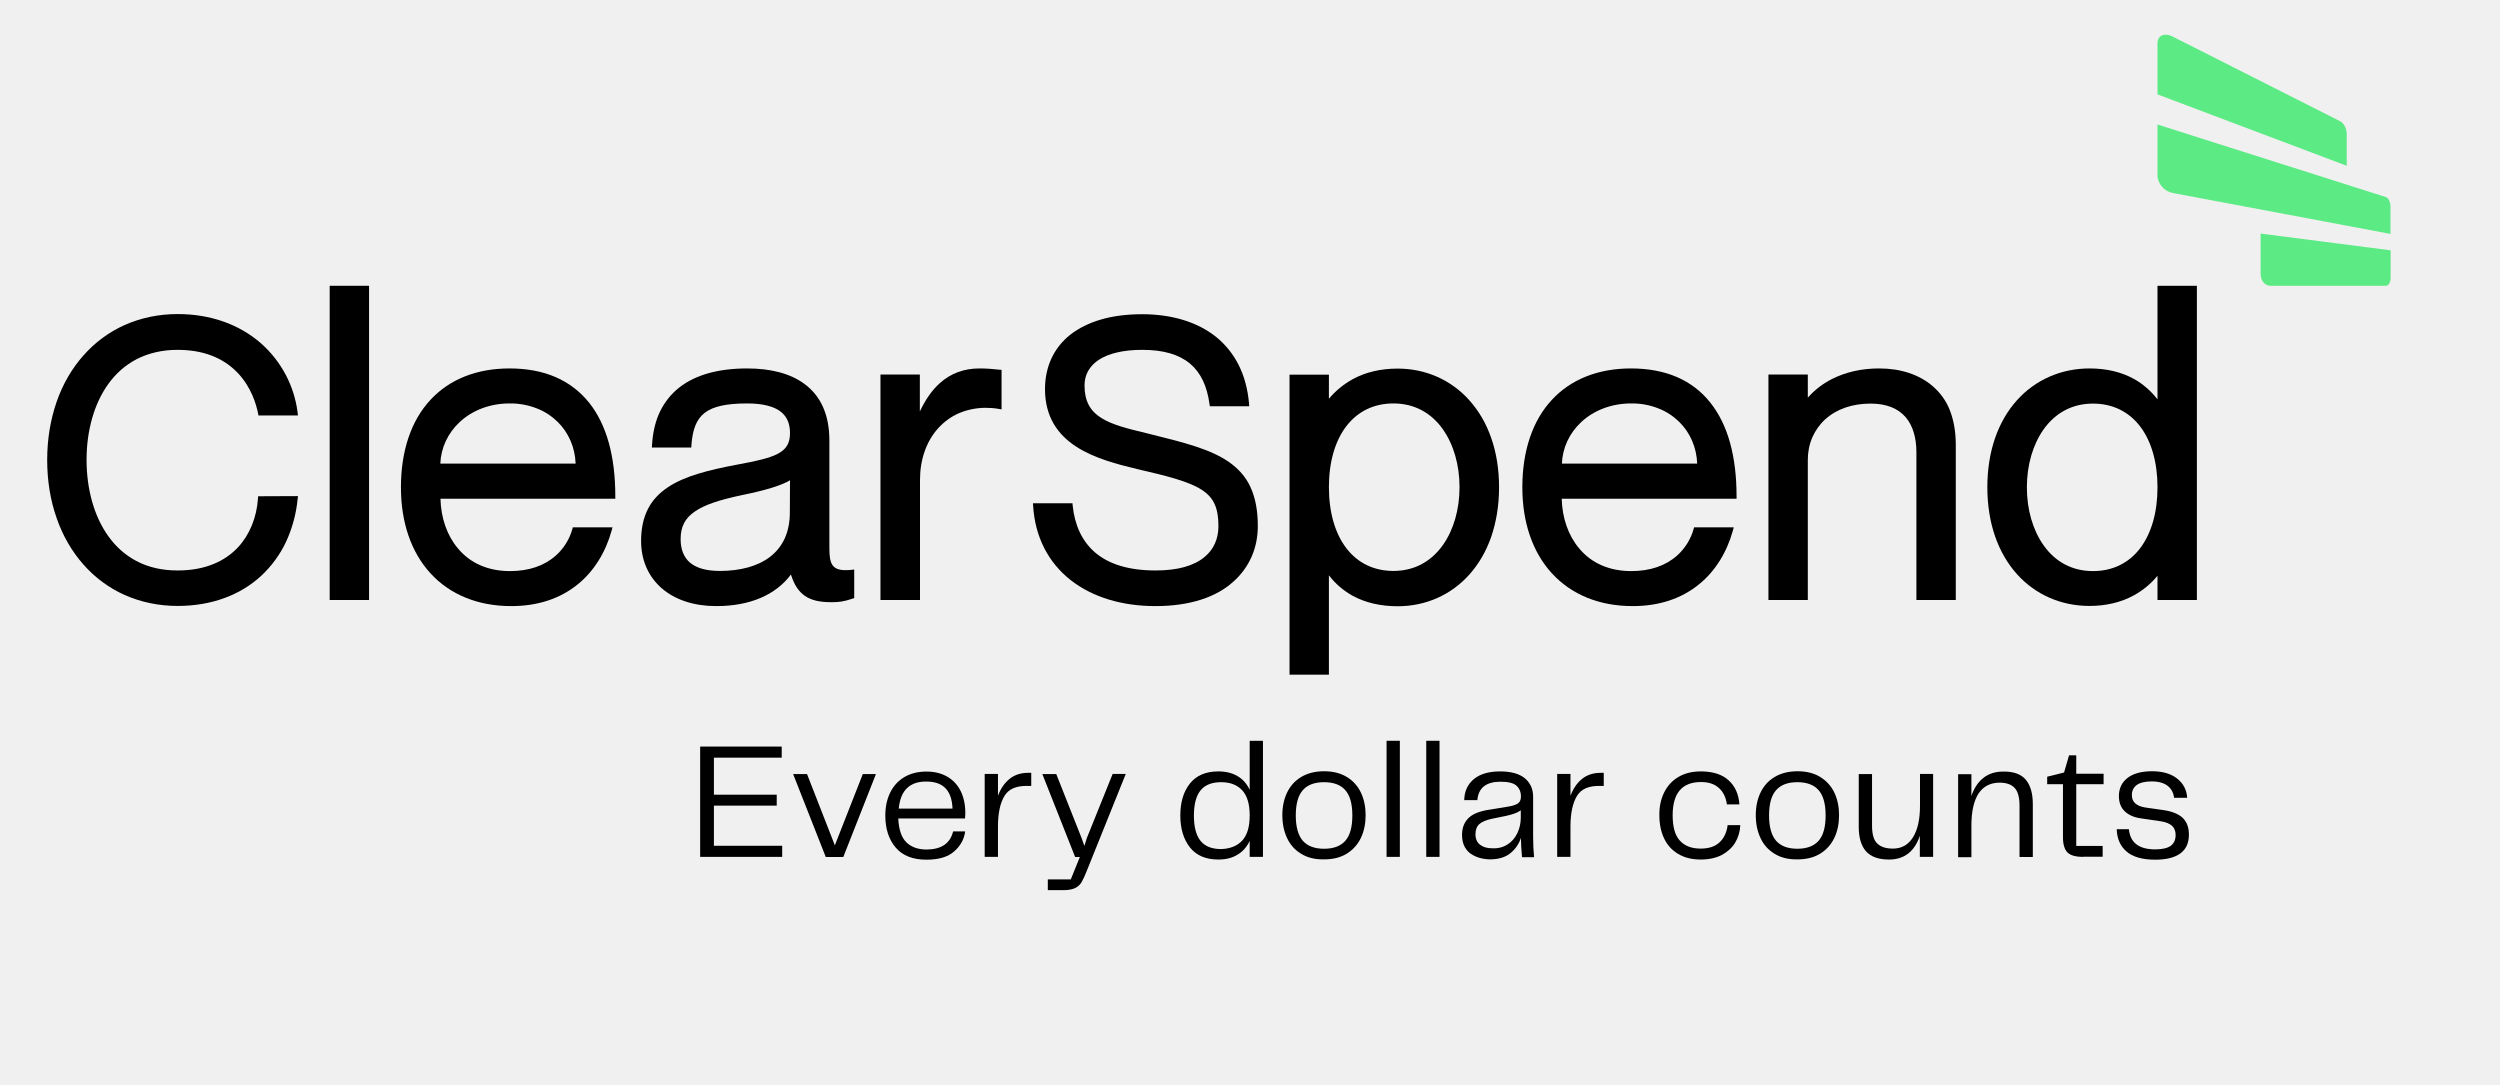
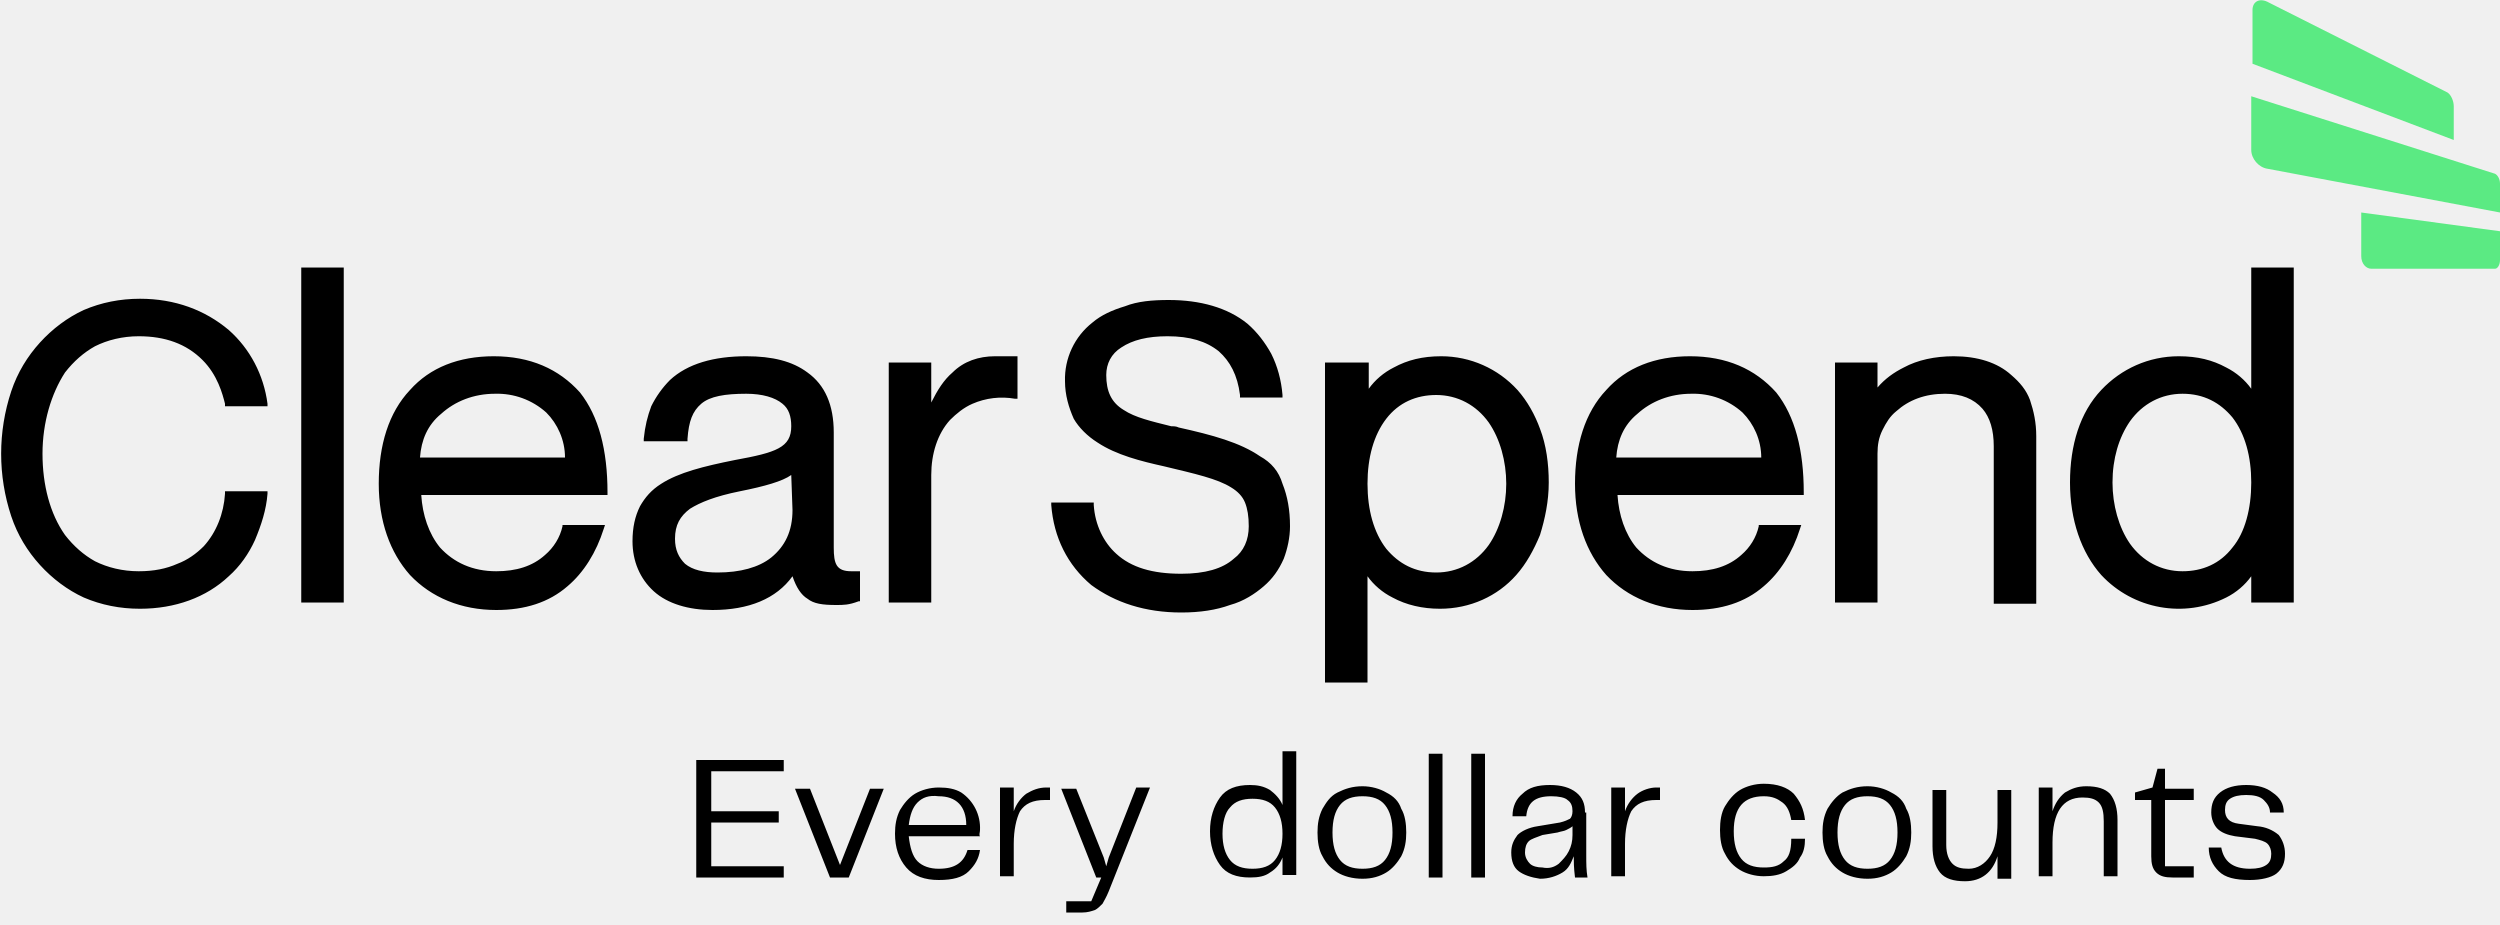
- <svg xmlns="http://www.w3.org/2000/svg" version="1.1" x="0px" y="0px" viewBox="150 100 1600 694" style="enable-background:new 0 0 1860 800;" xml:space="preserve">
-   <style type="text/css">
- .st0 {
-   fill: #ffffff;
- }
- .st1 {
-   fill: #5bea83;
- }
- .st2 {
-   fill: none;
-   stroke: #000000;
-   stroke-width: 8;
-   stroke-miterlimit: 10;
- }
- .st3 {
-   fill: none;
-   stroke: #ffffff;
-   stroke-width: 8;
-   stroke-miterlimit: 10;
- }
-   </style>
-   <g id="Layer_1">
-     <g>
-       <g>
-         <path class="st1" d="M1647.9,177.7l-107.4-54.3c-5.3-2.7-9.7-0.7-9.7,4.4v32.6l121.1,45.7v-20.4     C1651.9,182.4,1650.1,178.9,1647.9,177.7z" />
-         <path class="st1" d="M1603,282.9l74,0c1.7,0,3-2.3,3-5.1v-17.6l-83.2-10.7v25.9C1596.8,279.6,1599.6,282.9,1603,282.9z" />
-         <path class="st1" d="M1530.8,179.7v32.6c0,5.2,4.4,10.2,9.7,11.2l139.4,26.2v-17.6c0-2.8-1.3-5.5-3-6L1530.8,179.7z" />
-         <path d="M316.6,417.6h-1.4l-0.1,1.4c-0.8,12.1-5.3,23.2-12.7,31.2c-4.4,4.7-9.7,8.3-15.6,10.7c-6.7,2.8-14.5,4.2-23.2,4.2     c-9.8,0-18.7-2-26.4-6.1c-7-3.7-13.1-9.1-18-16c-8.9-12.5-13.8-29.8-13.8-48.7c0-18.8,4.9-36,13.8-48.4c4.9-6.9,11-12.2,18-15.9     c7.7-4,16.6-6.1,26.4-6.1c16,0,28.8,4.8,38.1,14.3c9.1,9.3,12.3,20.6,13.5,26.5l0.2,1.2h25.3l-0.2-1.7     c-2.1-17.2-10.5-33-23.5-44.5c-14-12.2-32.4-18.7-53.3-18.7c-12.1,0-23.5,2.4-33.9,7c-10.1,4.5-19.1,11.2-26.4,19.5     c-7.4,8.3-13.2,18.3-17.1,29.5c-4,11.5-6.1,24-6.1,37.3c0,13.3,2,25.9,6.1,37.4c3.9,11.3,9.7,21.2,17.1,29.6     c7.3,8.3,16.3,15,26.4,19.5c10.4,4.6,21.8,7,33.9,7c21.3,0,39.9-6.7,53.6-19.4c6.6-6.2,12-13.6,15.8-21.7c4-8.7,6.5-18,7.4-27.5     l0.2-1.7L316.6,417.6L316.6,417.6z" />
-         <path d="M950.2,411.5c-3-6.4-7.6-11.6-13.8-15.9c-11.8-8.2-28.8-12.4-48.4-17.3c-1.5-0.4-3-0.7-4.4-1.1     c-11.7-2.8-21.8-5.3-28.8-9.7c-7.4-4.7-10.7-11.1-10.7-20.9c0-6.8,3.2-12.4,9.1-16.3c6.4-4.2,16-6.4,27.8-6.4     c13.5,0,23.5,2.9,30.6,8.8c6.8,5.7,10.9,14.2,12.5,26l0.2,1.3h25.2l-0.1-1.6c-0.8-9.2-3-17.5-6.6-24.7c-3.5-7-8.4-13.1-14.4-18     c-11.8-9.5-28.2-14.6-47.4-14.6c-9.7,0-18.6,1.1-26.4,3.4c-7.6,2.2-14.2,5.5-19.6,9.7c-10.6,8.4-16.2,20.5-16.2,34.9     c0,8.4,1.9,15.9,5.6,22.2c3.3,5.6,8.1,10.5,14.3,14.5c11.5,7.5,26.5,11.4,39.5,14.5c18.7,4.3,32.5,7.8,40.8,13.1     c3.9,2.5,6.6,5.4,8.3,9.1c1.7,3.7,2.5,8.2,2.5,14.2c0,8.1-3,14.9-8.8,19.7c-6.9,5.8-17.4,8.7-31.4,8.7c-17.1,0-30.3-4-39.3-12     c-7.8-7-12.5-16.9-13.8-29.6l-0.1-1.4h-25.3l0.1,1.6c1.2,19.8,9.6,36.3,24.2,47.7c13.9,10.8,32.6,16.5,54.1,16.5     c10.9,0,20.8-1.4,29.4-4.2c8-2.6,14.9-6.4,20.4-11.4c5.1-4.5,9.2-10.1,11.9-16.4c2.6-6.1,3.8-12.6,3.8-19.2     C955,426.6,953.4,418.4,950.2,411.5z" />
-         <path d="M1104.3,380.1c-3.2-9.2-7.9-17.2-13.9-23.9c-11.7-13.1-28-20.3-45.9-20.3c-10.9,0-20.6,2.3-28.8,6.8     c-5.8,3.2-10.9,7.4-15.2,12.5v-15.4h-25.2v192h25.2v-63.6c4.1,5.4,9.3,9.8,15.2,13.1c8.1,4.4,17.8,6.7,28.8,6.7     c17.9,0,34.2-7.2,45.9-20.3c6-6.7,10.7-14.8,13.9-23.9c3.3-9.6,5.1-20.3,5.1-31.8C1109.4,400.4,1107.7,389.7,1104.3,380.1z      M1073.4,448.9c-7.7,10.8-18.6,16.5-31.6,16.5c-12.4,0-22.8-5-30.1-14.5c-7.3-9.5-11.2-23.1-11.2-39.1c0-16.1,3.9-29.6,11.2-39.1     c7.3-9.5,17.7-14.5,30.1-14.5c13,0,24,5.7,31.6,16.5c6.9,9.7,10.7,22.9,10.7,37.1C1084.1,426,1080.3,439.2,1073.4,448.9z" />
-         <path d="M1193.8,335.8c-20.9,0-38.4,6.9-50.6,20.1c-12.4,13.3-18.9,32.7-18.9,56c0,22.4,6.5,41.4,18.8,54.9     c12.6,13.8,30.5,21.1,51.8,21.1c17,0,31.4-4.8,42.8-14.2c10.1-8.3,17.5-20.2,21.4-34.3l0.5-1.9h-25.4l-0.3,1.1     c-1.8,6.5-5.5,12.4-10.5,16.9c-7.4,6.6-17.3,10-29.4,10c-13.9,0-25.5-5-33.4-14.6c-6.9-8.2-10.8-19.4-11.1-31.7h111.9v-1.5     c0-25.8-5.6-45.9-16.7-59.9C1233.2,343.2,1216,335.8,1193.8,335.8z M1149.6,396.8c0.4-10.2,4.8-19.6,12.4-26.7     c8.2-7.6,19.5-11.9,31.9-11.9c6-0.1,12,1,17.5,3.2c5,1.9,9.5,4.9,13.3,8.6c7.1,7,11.1,16.4,11.5,26.7H1149.6z" />
-         <path d="M1397.8,362.3c-2.3-5.8-6-10.9-10.7-15c-8.6-7.5-20.5-11.5-34.4-11.5c-11.3,0-21.4,2.3-30.3,6.8c-5.9,3-11.1,7-15.4,11.9     v-14.8h-25.2V484h25.2v-89.6c0-5,0.9-9.9,2.9-14.5c1.9-4.3,4.6-8.2,8.1-11.4c7.3-6.7,17.4-10.2,29.2-10.2c10,0,17.6,3,22.6,8.9     c4.4,5.3,6.7,12.9,6.7,22.2V484h25.2V383.9C1401.6,375.8,1400.3,368.6,1397.8,362.3z" />
-         <path d="M362.5,282.9H361v1.5v198.1v1.5h1.5h22.2h1.5v-1.5V284.4v-1.5h-1.5H362.5z" />
-         <path d="M476.1,335.8c-20.9,0-38.4,6.9-50.6,20.1c-12.4,13.3-18.9,32.7-18.9,56c0,22.4,6.5,41.4,18.8,54.9     c12.6,13.8,30.5,21.1,51.8,21.1c17,0,31.5-4.8,42.9-14.2c10.1-8.3,17.5-20.2,21.4-34.3l0.5-1.9h-25.4l-0.3,1.1     c-1.8,6.5-5.5,12.4-10.5,16.9c-7.4,6.6-17.3,10-29.4,10c-13.9,0-25.5-5-33.4-14.6c-6.9-8.2-10.8-19.4-11.1-31.7h111.9v-1.5     c0-25.8-5.6-45.9-16.7-59.9C515.4,343.2,498.3,335.8,476.1,335.8z M431.8,396.8c0.4-10.2,4.8-19.6,12.4-26.7     c8.2-7.6,19.5-11.9,31.9-11.9c6-0.1,11.9,1,17.5,3.2c5,1.9,9.5,4.9,13.3,8.6c7.1,7,11.1,16.4,11.5,26.7H431.8z" />
-         <path d="M691.2,464.9c-8.9,0-10.4-4.4-10.4-14.3v-68.7c0-16.3-5.4-28.5-16.1-36.3c-8.9-6.5-21.2-9.8-36.5-9.8     c-19.8,0-35.2,4.7-45.6,14c-4.8,4.3-8.6,9.7-11.1,15.6c-2.4,5.7-3.8,12.3-4.2,19.4l-0.1,1.6h25.2l0.1-1.4     c0.7-10.3,3.3-16.7,8.4-20.7c5.3-4.2,14-6.1,27.3-6.1c10.1,0,17.5,1.9,22,5.7c3.6,3.1,5.4,7.4,5.4,13.3     c0,12.7-9.2,15.6-33.5,20.1c-19.1,3.6-33.9,7.4-44.6,14.5c-5.7,3.8-9.9,8.3-12.7,13.7c-3,5.8-4.5,12.6-4.5,20.7     c0,12.2,4.5,22.6,13.1,30.2c8.6,7.5,20.7,11.5,35,11.5c21.4,0,37.9-7,47.8-20.2c2,6.5,4.9,10.9,9,13.7c4.1,2.8,9.3,4,17,4     c4.5,0,7.7-0.3,13.5-2.3l1-0.3v-18.3l-1.7,0.2C693.9,464.8,692.5,464.9,691.2,464.9z M655.5,427.9c0,12.5-4.3,22-12.7,28.5     c-7.7,5.9-18.8,9-32.1,9c-8.6,0-15-1.8-19.2-5.4c-3.9-3.4-5.9-8.4-5.9-15c0-7.9,2.8-13.4,9.2-17.7c5.9-4.1,15.2-7.3,29.9-10.4     c15.3-3.1,25.6-6.3,30.9-9.5L655.5,427.9z" />
-         <path d="M789.6,336.6c-4.2-0.5-8.5-0.8-12.7-0.8c-9.9,0-18.4,3.1-25.4,9.4c-4.9,4.4-9.1,10.3-12.8,18.1v-23.6h-25.2V484h25.3     v-76.9c0-13,4.1-24.7,11.6-33c3.7-4.1,8.2-7.4,13.2-9.6c5.4-2.3,11.3-3.5,17.2-3.5c2.8,0,5.6,0.2,8.4,0.7l1.8,0.3v-25.3     L789.6,336.6z" />
-         <path d="M1554.5,282.9h-23.7v72.7c-4.1-5.3-9.2-9.8-15.1-13.1c-8-4.4-17.5-6.7-28.4-6.7c-18.1,0-34.6,7.2-46.4,20.3     c-12.4,13.8-19,33.1-19,55.7s6.6,41.9,19,55.7c11.8,13.1,28.2,20.3,46.4,20.3c10.6,0,20.2-2.3,28.4-6.8     c5.8-3.2,10.9-7.4,15.1-12.5V484h25.2V282.9H1554.5z M1519.6,451c-7.3,9.5-17.7,14.5-30.1,14.5c-13,0-24-5.7-31.6-16.5     c-6.9-9.7-10.7-22.9-10.7-37.1c0-14.2,3.8-27.3,10.7-37.1c7.7-10.8,18.6-16.5,31.6-16.5c12.4,0,22.8,5,30.1,14.5     c7.3,9.5,11.2,23.1,11.2,39.1C1530.8,427.9,1526.9,441.4,1519.6,451L1519.6,451z" />
-       </g>
-       <g>
-         <path d="M606.9,615.6v25.7h43.7v7.1h-52.5v-70.6h52.2v7.1h-43.4v23.7h40.2v7H606.9z" />
-         <path d="M684.3,641l17.9-45.6h8.4l-20.9,53.1h-11.2l-20.9-53.1h8.9L684.3,641z" />
-         <path d="M760,632.1h7.7c-0.6,4.9-2.9,9.1-6.9,12.7c-4,3.6-9.9,5.4-17.9,5.4c-8.7,0-15.3-2.6-19.7-7.8c-4.4-5.2-6.6-12-6.6-20.5     c0-5.4,1-10.2,3-14.4c2-4.2,5-7.6,8.9-10s8.8-3.7,14.4-3.7c5.2,0,9.6,1.1,13.4,3.3c3.8,2.2,6.6,5.3,8.6,9.3     c1.9,4,2.9,8.6,2.9,13.7c0,1.6-0.1,2.9-0.2,3.7h-42.7c0.3,7,2,12.1,5.1,15.2c3.1,3.1,7.5,4.7,13.1,4.7     C752.5,643.6,758.1,639.8,760,632.1z M730.6,604.3c-3,2.8-4.8,7.1-5.4,13.2h34.4c-0.4-11.5-5.9-17.3-16.6-17.3     C737.7,600.1,733.6,601.5,730.6,604.3z" />
-         <path d="M810,594.6v8.4h-2.2c-7.3-0.2-12.3,1.9-15,6.5c-2.7,4.5-4.1,11-4.1,19.4v19.5h-8.5v-53.1h8.5v14     c1.7-4.6,4.2-8.2,7.4-10.8c3.2-2.6,7.2-3.9,12-3.9H810z" />
-         <path d="M862.1,595.3h8.4l-24.9,61.9c-1.3,3.3-2.4,5.7-3.4,7.4c-1,1.7-2.4,2.9-4.2,3.8c-1.8,0.8-4.2,1.3-7.3,1.3h-10.1v-6.9h14.7     l5.8-14.3h-3l-21-53.1h8.9l16.2,40.9l1.8,5.1l1.6-5.1L862.1,595.3z" />
-         <path d="M949.8,574.1h8.5v74.3h-8.5v-10.2c-1.8,3.8-4.4,6.8-7.8,8.8c-3.4,2.1-7.4,3.1-12.3,3.1c-8,0-14-2.6-18.1-7.7     c-4.1-5.2-6.2-12-6.2-20.5c0-8.6,2.1-15.4,6.2-20.5c4.1-5.1,10.1-7.7,18.1-7.7c4.8,0,8.9,1,12.3,3s6,4.9,7.8,8.8V574.1z M945,638     c3.2-3.5,4.8-8.8,4.8-16.1c0-7.3-1.6-12.7-4.8-16.1c-3.2-3.5-7.7-5.2-13.5-5.2c-6,0-10.4,1.8-13.2,5.3c-2.8,3.5-4.2,8.9-4.2,16.1     c0,7.2,1.4,12.6,4.2,16.1c2.8,3.5,7.2,5.3,13.2,5.3C937.2,643.2,941.7,641.5,945,638z" />
-         <path d="M982.7,646.4c-4-2.4-7-5.8-9-10.1c-2-4.3-3-9.1-3-14.6c0-5.4,1-10.2,3-14.4s5-7.6,9-10c4-2.4,8.9-3.7,14.7-3.7     c5.7,0,10.6,1.2,14.6,3.7c4,2.4,7,5.8,9,10s3,9.1,3,14.4c0,5.4-1,10.3-3,14.5s-5,7.6-9,10.1c-4,2.5-8.9,3.7-14.6,3.7     C991.6,650.1,986.7,648.9,982.7,646.4z M983.8,638.1c3,3.4,7.6,5.1,13.6,5.1c6.1,0,10.6-1.7,13.6-5.1c3-3.4,4.5-8.8,4.5-16.2     c0-7.4-1.5-12.8-4.5-16.2c-3-3.4-7.5-5.1-13.6-5.1c-6.1,0-10.6,1.7-13.6,5.1c-3,3.4-4.5,8.8-4.5,16.2     C979.3,629.2,980.8,634.6,983.8,638.1z" />
-         <path d="M1045.9,648.4h-8.5v-74.3h8.5V648.4z" />
-         <path d="M1071.3,648.4h-8.5v-74.3h8.5V648.4z" />
-         <path d="M1090.5,645.8c-3.2-2.7-4.8-6.5-4.8-11.4c0-4.4,1.3-7.9,3.9-10.6s6.7-4.4,12.3-5.4l13.5-2.2c2.9-0.5,5-1.2,6.2-2.1     c1.2-0.9,1.8-2.4,1.8-4.3c0-3-1-5.3-2.9-7c-1.9-1.7-5.3-2.5-10.1-2.5c-9.3,0-14.2,3.9-14.9,11.8h-8.4c0.1-5.7,2.2-10.2,6.2-13.5     c4-3.3,9.6-4.9,16.8-4.9c7,0,12.3,1.5,15.8,4.4c3.5,2.9,5.3,6.9,5.3,11.8v25.5c0,4.6,0.2,9,0.6,13.2h-7.7     c-0.5-5.3-0.7-9.4-0.7-12.4c-1.2,3.8-3.4,7.1-6.7,9.8s-7.7,4-13.3,4C1098,649.8,1093.8,648.4,1090.5,645.8z M1115,640.3     c2.8-1.8,4.8-4.3,6.2-7.3c1.4-3,2.1-6.3,2.1-9.8v-4.6c-1.3,0.9-2.6,1.6-4.1,2.1c-1.4,0.5-3.3,1-5.5,1.5l-8.8,1.8     c-3.7,0.8-6.4,1.9-8.1,3.4c-1.7,1.5-2.5,3.7-2.5,6.5c0,3,1,5.2,2.9,6.7c1.9,1.5,4.5,2.3,7.7,2.3     C1108.9,643.1,1112.2,642.2,1115,640.3z" />
-         <path d="M1176.4,594.6v8.4h-2.2c-7.3-0.2-12.3,1.9-15,6.5c-2.7,4.5-4.1,11-4.1,19.4v19.5h-8.5v-53.1h8.5v14     c1.7-4.6,4.2-8.2,7.4-10.8s7.2-3.9,12-3.9H1176.4z" />
-         <path d="M1215,607.3c2.1-4.3,5.1-7.6,9.1-10c4-2.4,8.8-3.6,14.4-3.6c7.7,0,13.7,1.9,17.8,5.7c4.2,3.8,6.5,9,6.9,15.4h-8     c-0.6-4.5-2.3-7.9-5.1-10.5c-2.8-2.5-6.5-3.8-11.4-3.8c-12.2,0-18.2,7.1-18.2,21.3c0,7.4,1.5,12.8,4.6,16.2     c3.1,3.4,7.5,5.1,13.3,5.1c5.2,0,9.2-1.3,12.1-4c2.9-2.7,4.6-6.4,5.2-11h8.1c-0.2,4.2-1.3,7.9-3.3,11.2c-2,3.3-4.9,5.9-8.6,7.9     c-3.7,1.9-8.2,2.9-13.4,2.9c-5.7,0-10.5-1.2-14.5-3.6s-7-5.7-9-10c-2-4.2-3-9.1-3-14.6C1211.9,616.4,1212.9,611.6,1215,607.3z" />
-         <path d="M1285.7,646.4c-4-2.4-7-5.8-9-10.1c-2-4.3-3-9.1-3-14.6c0-5.4,1-10.2,3-14.4c2-4.2,5-7.6,9-10s8.9-3.7,14.7-3.7     c5.7,0,10.6,1.2,14.6,3.7s7,5.8,9,10c2,4.2,3,9.1,3,14.4c0,5.4-1,10.3-3,14.5c-2,4.2-5,7.6-9,10.1s-8.9,3.7-14.6,3.7     C1294.6,650.1,1289.7,648.9,1285.7,646.4z M1286.7,638.1c3,3.4,7.6,5.1,13.6,5.1s10.6-1.7,13.6-5.1c3-3.4,4.5-8.8,4.5-16.2     c0-7.4-1.5-12.8-4.5-16.2c-3-3.4-7.5-5.1-13.6-5.1s-10.6,1.7-13.6,5.1c-3,3.4-4.5,8.8-4.5,16.2     C1282.2,629.2,1283.7,634.6,1286.7,638.1z" />
-         <path d="M1378.7,595.3h8.5v53.1h-8.5v-13.5c-3.4,10.1-10,15.2-19.7,15.2c-6.7,0-11.5-1.7-14.7-5.2c-3.1-3.5-4.7-8.7-4.7-15.7     v-33.8h8.5v32.9c0,5.6,1.1,9.5,3.4,11.6c2.3,2.2,5.6,3.2,10,3.2c5.5,0,9.8-2.4,12.8-7.2c3-4.8,4.5-11.5,4.5-20.3V595.3z" />
-         <path d="M1446.4,598.9c3,3.5,4.6,8.7,4.6,15.7v33.9h-8.5v-32.9c0-5.4-1.1-9.2-3.2-11.4s-5.3-3.3-9.5-3.3     c-5.9,0-10.4,2.3-13.5,6.9c-3,4.6-4.6,11.4-4.6,20.5v20.3h-8.5v-53.1h8.5v13.9c1.7-5,4.2-8.8,7.6-11.5c3.4-2.7,7.6-4.1,12.7-4.1     C1438.6,593.7,1443.4,595.4,1446.4,598.9z" />
-         <path d="M1483.2,648.4c-4.9,0-8.2-1-10.1-2.9c-1.8-1.9-2.8-5.1-2.8-9.6v-34h-10.1v-4.8l10.8-2.7l3.2-11h4.6v11.8h17.5v6.7h-17.5     v39.5h16.9v6.9H1483.2z" />
-         <path d="M1512.5,630.7c0.8,8.6,6.4,12.9,16.9,12.9c4.5,0,7.8-0.8,9.9-2.3c2.1-1.6,3.1-3.9,3.1-6.9c0-2.5-0.8-4.5-2.3-5.9     c-1.6-1.4-4-2.4-7.3-2.9l-12.3-1.8c-4.7-0.6-8.2-2.2-10.7-4.6c-2.5-2.4-3.7-5.7-3.7-9.7c0-5,1.9-8.8,5.6-11.7     c3.7-2.8,8.9-4.2,15.6-4.2c6.8,0,12.2,1.6,16.1,4.7c3.9,3.1,6.1,7.2,6.4,12.3h-8.4c-0.3-3-1.6-5.6-3.9-7.5s-5.8-3-10.4-3     c-4.3,0-7.5,0.8-9.6,2.3c-2.1,1.6-3.1,3.7-3.1,6.5c0,4.4,2.9,7,8.6,7.9l11.2,1.6c5.9,0.8,10.2,2.6,12.8,5.1     c2.6,2.6,3.9,6.1,3.9,10.6c0,5.4-1.8,9.4-5.5,12.1c-3.7,2.7-9.1,4-16.1,4c-8.3,0-14.4-1.8-18.4-5.3c-4-3.5-6-8.2-6.2-14.2H1512.5     z" />
-       </g>
-     </g>
-   </g>
-   <g id="Layer_2" />
+ <svg xmlns="http://www.w3.org/2000/svg" viewBox="0 0 200 74">
+   <path d="M196.3 8.5c0-.4-.2-.9-.5-1.1L181.5.2c-.7-.4-1.3-.1-1.3.6v4.3l16.1 6.1V8.5zm-7.4 8.5v3.5c0 .6.4 1 .8 1h9.9c.2 0 .4-.3.4-.7v-2.3L188.9 17zm11.1-2.3c0-.4-.2-.7-.4-.8l-19.5-6.2V12c0 .7.6 1.4 1.3 1.5L200 17v-2.3z" fill="#5bea83" />
+   <path d="M7.6 27.7c1-.5 2.2-.8 3.5-.8 2.1 0 3.8.6 5.1 1.9 1.2 1.2 1.6 2.7 1.8 3.5v.2h3.4v-.2c-.3-2.3-1.4-4.4-3.1-5.9-1.9-1.6-4.3-2.5-7.1-2.5-1.6 0-3.1.3-4.5.9-1.3.6-2.5 1.5-3.5 2.6S1.4 29.8.9 31.3a15.88 15.88 0 0 0 0 10c.5 1.5 1.3 2.8 2.3 3.9 1 1.1 2.2 2 3.5 2.6 1.4.6 2.9.9 4.5.9 2.8 0 5.3-.9 7.1-2.6.9-.8 1.6-1.8 2.1-2.9.5-1.2.9-2.4 1-3.7v-.2H18v.2c-.1 1.6-.7 3.1-1.7 4.2-.6.6-1.3 1.1-2.1 1.4-.9.4-1.9.6-3.1.6-1.3 0-2.5-.3-3.5-.8-.9-.5-1.7-1.2-2.4-2.1-1.2-1.7-1.8-4-1.8-6.5s.7-4.8 1.8-6.5c.7-.9 1.5-1.6 2.4-2.1zm93.2 8.8c-1.6-1.1-3.8-1.7-6.5-2.3-.2-.1-.4-.1-.6-.1-1.6-.4-2.9-.7-3.8-1.3-1-.6-1.4-1.5-1.4-2.8 0-.9.4-1.7 1.2-2.2.9-.6 2.1-.9 3.7-.9 1.8 0 3.1.4 4.1 1.2.9.8 1.5 1.9 1.7 3.5v.2h3.4v-.2c-.1-1.2-.4-2.3-.9-3.3-.5-.9-1.1-1.7-1.9-2.4-1.6-1.3-3.8-1.9-6.3-1.9-1.3 0-2.5.1-3.5.5-1 .3-1.9.7-2.6 1.3a5.75 5.75 0 0 0-2.2 4.7c0 1.1.3 2.1.7 3 .4.7 1.1 1.4 1.9 1.9 1.5 1 3.5 1.5 5.3 1.9 2.5.6 4.3 1 5.4 1.7.5.3.9.7 1.1 1.2.2.5.3 1.1.3 1.9 0 1.1-.4 2-1.2 2.6-.9.8-2.3 1.2-4.2 1.2-2.3 0-4-.5-5.2-1.6-1-.9-1.7-2.3-1.8-3.9v-.2h-3.4v.2c.2 2.6 1.3 4.8 3.2 6.4 1.9 1.4 4.3 2.2 7.2 2.2 1.5 0 2.8-.2 3.9-.6 1.1-.3 2-.9 2.7-1.5.7-.6 1.2-1.3 1.6-2.2.3-.8.5-1.7.5-2.6 0-1.3-.2-2.4-.6-3.4-.3-1-.9-1.7-1.8-2.2zm20.6-5.3a8.25 8.25 0 0 0-6.1-2.7c-1.5 0-2.7.3-3.8.9-.8.4-1.5 1-2 1.7V29H106v25.6h3.4v-8.5c.5.7 1.2 1.3 2 1.7 1.1.6 2.4.9 3.8.9 2.4 0 4.6-1 6.1-2.7.8-.9 1.4-2 1.9-3.2.4-1.3.7-2.7.7-4.2s-.2-3-.7-4.3c-.4-1.1-1-2.2-1.8-3.1zm-2.3 12.4c-1 1.4-2.5 2.2-4.2 2.2-1.7 0-3-.7-4-1.9-1-1.3-1.5-3.1-1.5-5.2s.5-3.9 1.5-5.2 2.4-1.9 4-1.9c1.7 0 3.2.8 4.2 2.2.9 1.3 1.4 3.1 1.4 4.9 0 1.8-.5 3.6-1.4 4.9zm16.1-15.1c-2.8 0-5.1.9-6.7 2.7-1.7 1.8-2.5 4.4-2.5 7.5 0 3 .9 5.5 2.5 7.3 1.7 1.8 4.1 2.8 6.9 2.8 2.3 0 4.2-.6 5.7-1.9 1.3-1.1 2.3-2.7 2.9-4.6l.1-.3h-3.4v.1c-.2.9-.7 1.7-1.4 2.3-1 .9-2.3 1.3-3.9 1.3-1.9 0-3.4-.7-4.5-1.9-.9-1.1-1.4-2.6-1.5-4.2h14.9v-.2c0-3.4-.7-6.1-2.2-8-1.7-1.9-4-2.9-6.9-2.9zm-5.9 8.1c.1-1.4.6-2.6 1.7-3.5 1.1-1 2.6-1.6 4.3-1.6a5.87 5.87 0 0 1 4.1 1.5c.9.9 1.5 2.2 1.5 3.6h-11.6zm31.6-6.6c-1.1-1-2.7-1.5-4.6-1.5-1.5 0-2.9.3-4 .9-.8.4-1.5.9-2.1 1.6v-2h-3.4v19.2h3.4V36.3c0-.7.1-1.3.4-1.9.3-.6.6-1.1 1.1-1.5 1-.9 2.3-1.4 3.9-1.4 1.3 0 2.3.4 3 1.2.6.7.9 1.7.9 3v12.6h3.4V34.9c0-1.1-.2-2-.5-2.9-.3-.8-.8-1.4-1.5-2zM24.1 48.2h3.4V21.4h-3.4v26.8zm15.4-19.7c-2.8 0-5.1.9-6.7 2.7-1.7 1.8-2.5 4.4-2.5 7.5 0 3 .9 5.5 2.5 7.3 1.7 1.8 4.1 2.8 6.9 2.8 2.3 0 4.2-.6 5.7-1.9 1.3-1.1 2.3-2.7 2.9-4.6l.1-.3H45v.1c-.2.9-.7 1.7-1.4 2.3-1 .9-2.3 1.3-3.9 1.3-1.9 0-3.4-.7-4.5-1.9-.9-1.1-1.4-2.6-1.5-4.2h14.9v-.2c0-3.4-.7-6.1-2.2-8-1.7-1.9-4-2.9-6.9-2.9zm-5.9 8.1c.1-1.4.6-2.6 1.7-3.5 1.1-1 2.6-1.6 4.3-1.6a5.87 5.87 0 0 1 4.1 1.5c.9.9 1.5 2.2 1.5 3.6H33.6zm34.5 9.1c-1.2 0-1.4-.6-1.4-1.9v-9.2c0-2.2-.7-3.8-2.1-4.8-1.2-.9-2.8-1.3-4.9-1.3-2.6 0-4.7.6-6.1 1.9a8 8 0 0 0-1.5 2.1c-.3.8-.5 1.6-.6 2.6v.2H55v-.2c.1-1.4.4-2.2 1.1-2.8.7-.6 1.9-.8 3.6-.8 1.3 0 2.3.3 2.9.8.5.4.7 1 .7 1.8 0 1.7-1.2 2.1-4.5 2.7-2.5.5-4.5 1-5.9 1.9-.8.5-1.3 1.1-1.7 1.8-.4.8-.6 1.7-.6 2.8 0 1.6.6 3 1.7 4s2.8 1.5 4.7 1.5c2.9 0 5.1-.9 6.4-2.7.3.9.7 1.5 1.2 1.8.5.4 1.2.5 2.3.5.6 0 1 0 1.8-.3h.1v-2.4h-.7zm-4.7-4.9c0 1.7-.6 2.9-1.7 3.8-1 .8-2.5 1.2-4.3 1.2-1.1 0-2-.2-2.6-.7-.5-.5-.8-1.1-.8-2 0-1.1.4-1.8 1.2-2.4.8-.5 2-1 4-1.4 2-.4 3.4-.8 4.1-1.3l.1 2.8zm16.2-12.3c-1.3 0-2.5.4-3.4 1.3-.7.6-1.2 1.4-1.7 2.4V29h-3.4v19.2h3.4V38c0-1.7.5-3.3 1.5-4.4.5-.5 1.1-1 1.8-1.3a5.93 5.93 0 0 1 3.4-.4h.2v-3.4h-1.8zm100.5-7.1v9.7c-.5-.7-1.2-1.3-2-1.7-1.1-.6-2.3-.9-3.8-.9-2.4 0-4.6 1-6.2 2.7-1.7 1.8-2.5 4.4-2.5 7.4s.9 5.6 2.5 7.4a8.47 8.47 0 0 0 10 1.8c.8-.4 1.5-1 2-1.7v2.1h3.4V21.4h-3.4zm-1.5 22.4c-1 1.3-2.4 1.9-4 1.9-1.7 0-3.2-.8-4.2-2.2-.9-1.3-1.4-3.1-1.4-4.9 0-1.9.5-3.6 1.4-4.9 1-1.4 2.5-2.2 4.2-2.2 1.7 0 3 .7 4 1.9 1 1.3 1.5 3.1 1.5 5.2s-.5 4-1.5 5.2z" />
+   <path d="M56.9 65.8h5.4v-.9h-5.4v-3.2h5.8v-.9h-7v9.4h7v-.9h-5.8v-3.5zm10.3 3.4-2.4-6.1h-1.2l2.8 7.1h1.5l2.8-7.1h-1.1l-2.4 6.1zm11.2-2.8a3.42 3.42 0 0 0-1.5-3c-.5-.3-1.1-.4-1.8-.4s-1.4.2-1.9.5-.9.8-1.2 1.3c-.3.6-.4 1.2-.4 1.9 0 1.1.3 2 .9 2.7.6.7 1.5 1 2.6 1s1.9-.2 2.4-.7c.5-.5.8-1 .9-1.7h-1c-.3 1-1 1.5-2.3 1.5-.7 0-1.3-.2-1.7-.6s-.6-1.1-.7-2h5.7c-.1-.1 0-.3 0-.5zm-5.7-.4c.1-.8.3-1.4.7-1.8.4-.4.9-.6 1.7-.5 1.4 0 2.2.8 2.2 2.3h-4.6zm9.4-2.5c-.4.3-.8.8-1 1.4V63H80v7.1h1.1v-2.6c0-1.1.2-2 .5-2.6.4-.6 1-.9 2-.9h.4v-1h-.3c-.6 0-1.1.2-1.6.5zm6.6 5.1-.2.7-.2-.7-2.2-5.5h-1.2l2.8 7.1h.4l-.8 1.9h-2v.9h1.3c.4 0 .7-.1 1-.2.2-.1.4-.3.6-.5.1-.2.3-.5.5-1L92 63h-1.1l-2.2 5.6zm13.9-4.2c-.2-.5-.6-.9-1-1.2-.5-.3-1-.4-1.6-.4-1.1 0-1.9.3-2.4 1s-.8 1.6-.8 2.7.3 2 .8 2.7c.5.7 1.3 1 2.4 1 .7 0 1.2-.1 1.6-.4.5-.3.8-.7 1-1.2V70h1.1v-9.9h-1.1v4.3zm-.6 4.4c-.4.5-1 .7-1.8.7s-1.4-.2-1.8-.7c-.4-.5-.6-1.2-.6-2.1s.2-1.7.6-2.1c.4-.5 1-.7 1.8-.7s1.4.2 1.8.7c.4.5.6 1.2.6 2.1 0 .9-.2 1.6-.6 2.1zm8.9-5.4c-.5-.3-1.2-.5-1.9-.5-.8 0-1.4.2-2 .5s-.9.8-1.2 1.3c-.3.6-.4 1.2-.4 1.9s.1 1.4.4 1.9c.3.6.7 1 1.2 1.3.5.3 1.2.5 2 .5s1.4-.2 1.9-.5.9-.8 1.2-1.3c.3-.6.4-1.2.4-1.9s-.1-1.4-.4-1.9c-.2-.6-.6-1-1.2-1.3zm-.1 5.4c-.4.5-1 .7-1.8.7s-1.4-.2-1.8-.7c-.4-.5-.6-1.2-.6-2.2 0-1 .2-1.7.6-2.2.4-.5 1-.7 1.8-.7s1.4.2 1.8.7c.4.5.6 1.2.6 2.2 0 1-.2 1.7-.6 2.2zm3.5 1.4h1.1v-9.9h-1.1v9.9zm3.4 0h1.1v-9.9h-1.1v9.9zm9.1-5.2c0-.7-.2-1.2-.7-1.6s-1.2-.6-2.1-.6c-1 0-1.7.2-2.2.7-.5.4-.8 1-.8 1.8h1.1c.1-1.1.7-1.6 2-1.6.6 0 1.1.1 1.3.3.3.2.4.5.4.9 0 .3-.1.5-.2.6-.2.1-.4.2-.8.3l-1.8.3c-.7.1-1.3.4-1.6.7-.3.4-.5.8-.5 1.4 0 .7.2 1.2.6 1.5.4.3 1 .5 1.7.6.7 0 1.3-.2 1.8-.5s.7-.8.9-1.3c0 .4 0 .9.1 1.7h1c-.1-.6-.1-1.1-.1-1.8V65zm-1 1.8c0 .5-.1.9-.3 1.3-.2.4-.5.7-.8 1-.4.3-.8.4-1.3.3-.4 0-.8-.1-1-.3s-.4-.5-.4-.9.1-.7.3-.9.6-.3 1.1-.5l1.2-.2c.3-.1.5-.1.7-.2.2-.1.4-.2.5-.3v.7zm5.2-3.3c-.4.3-.8.8-1 1.4V63h-1.1v7.1h1.1v-2.6c0-1.1.2-2 .5-2.6.4-.6 1-.9 2-.9h.3v-1h-.3c-.5 0-1.1.2-1.5.5zm11.7 5.4c-.4.4-.9.5-1.6.5-.8 0-1.4-.2-1.8-.7-.4-.5-.6-1.2-.6-2.2 0-1.9.8-2.8 2.4-2.8.7 0 1.1.2 1.5.5.4.3.6.8.7 1.4h1.1c-.1-.9-.4-1.5-.9-2.1-.5-.5-1.3-.8-2.4-.8-.7 0-1.4.2-1.9.5s-.9.8-1.2 1.3-.4 1.2-.4 1.9.1 1.4.4 1.9c.3.6.7 1 1.2 1.3.5.3 1.2.5 1.9.5s1.3-.1 1.8-.4c.5-.3.9-.6 1.1-1.1.3-.4.4-.9.4-1.5h-1.1c0 1-.2 1.5-.6 1.8zm8.6-5.5c-.5-.3-1.2-.5-1.9-.5-.8 0-1.4.2-2 .5-.5.3-.9.8-1.2 1.3-.3.6-.4 1.2-.4 1.9s.1 1.4.4 1.9c.3.6.7 1 1.2 1.3.5.3 1.2.5 2 .5s1.4-.2 1.9-.5.9-.8 1.2-1.3c.3-.6.4-1.2.4-1.9s-.1-1.4-.4-1.9c-.2-.6-.6-1-1.2-1.3zm-.1 5.4c-.4.5-1 .7-1.8.7s-1.4-.2-1.8-.7c-.4-.5-.6-1.2-.6-2.2 0-1 .2-1.7.6-2.2.4-.5 1-.7 1.8-.7s1.4.2 1.8.7c.4.5.6 1.2.6 2.2 0 1-.2 1.7-.6 2.2zm8.6-3c0 1.2-.2 2.1-.6 2.7-.4.6-1 1-1.7 1-.6 0-1-.1-1.3-.4-.3-.3-.5-.8-.5-1.5v-4.4h-1.1v4.5c0 .9.2 1.6.6 2.1.4.5 1.1.7 2 .7 1.3 0 2.2-.7 2.6-2v1.8h1.1v-7.1h-1.1v2.6zm7.1-2.9c-.7 0-1.2.2-1.7.5-.5.4-.8.9-1 1.5V63h-1.1v7.1h1.1v-2.7c0-1.2.2-2.1.6-2.7.4-.6 1-.9 1.8-.9.6 0 1 .1 1.3.4s.4.8.4 1.5v4.4h1.1v-4.5c0-.9-.2-1.6-.6-2.1-.4-.4-1-.6-1.9-.6zm6.3-1.4h-.6l-.4 1.5-1.4.4v.6h1.3v4.5c0 .6.1 1 .4 1.3.3.3.7.4 1.3.4h1.7v-.9h-2.3V64h2.3v-.9h-2.3v-1.6zm9.1 5.3a3 3 0 0 0-1.7-.7l-1.5-.2c-.8-.1-1.1-.5-1.1-1.1 0-.4.1-.7.4-.9.3-.2.7-.3 1.3-.3.6 0 1.1.1 1.4.4s.5.6.5 1h1.1c0-.7-.3-1.2-.9-1.6-.5-.4-1.2-.6-2.1-.6-.9 0-1.6.2-2.1.6-.5.4-.7.9-.7 1.6 0 .5.2 1 .5 1.3.3.3.8.5 1.4.6l1.6.2c.4.1.8.2 1 .4.2.2.3.5.3.8 0 .4-.1.7-.4.9-.3.2-.7.3-1.3.3-1.4 0-2.1-.6-2.3-1.7h-1c0 .8.3 1.4.8 1.9s1.3.7 2.5.7c.9 0 1.7-.2 2.1-.5.5-.4.7-.9.7-1.6 0-.6-.2-1.1-.5-1.5z" />
</svg>
